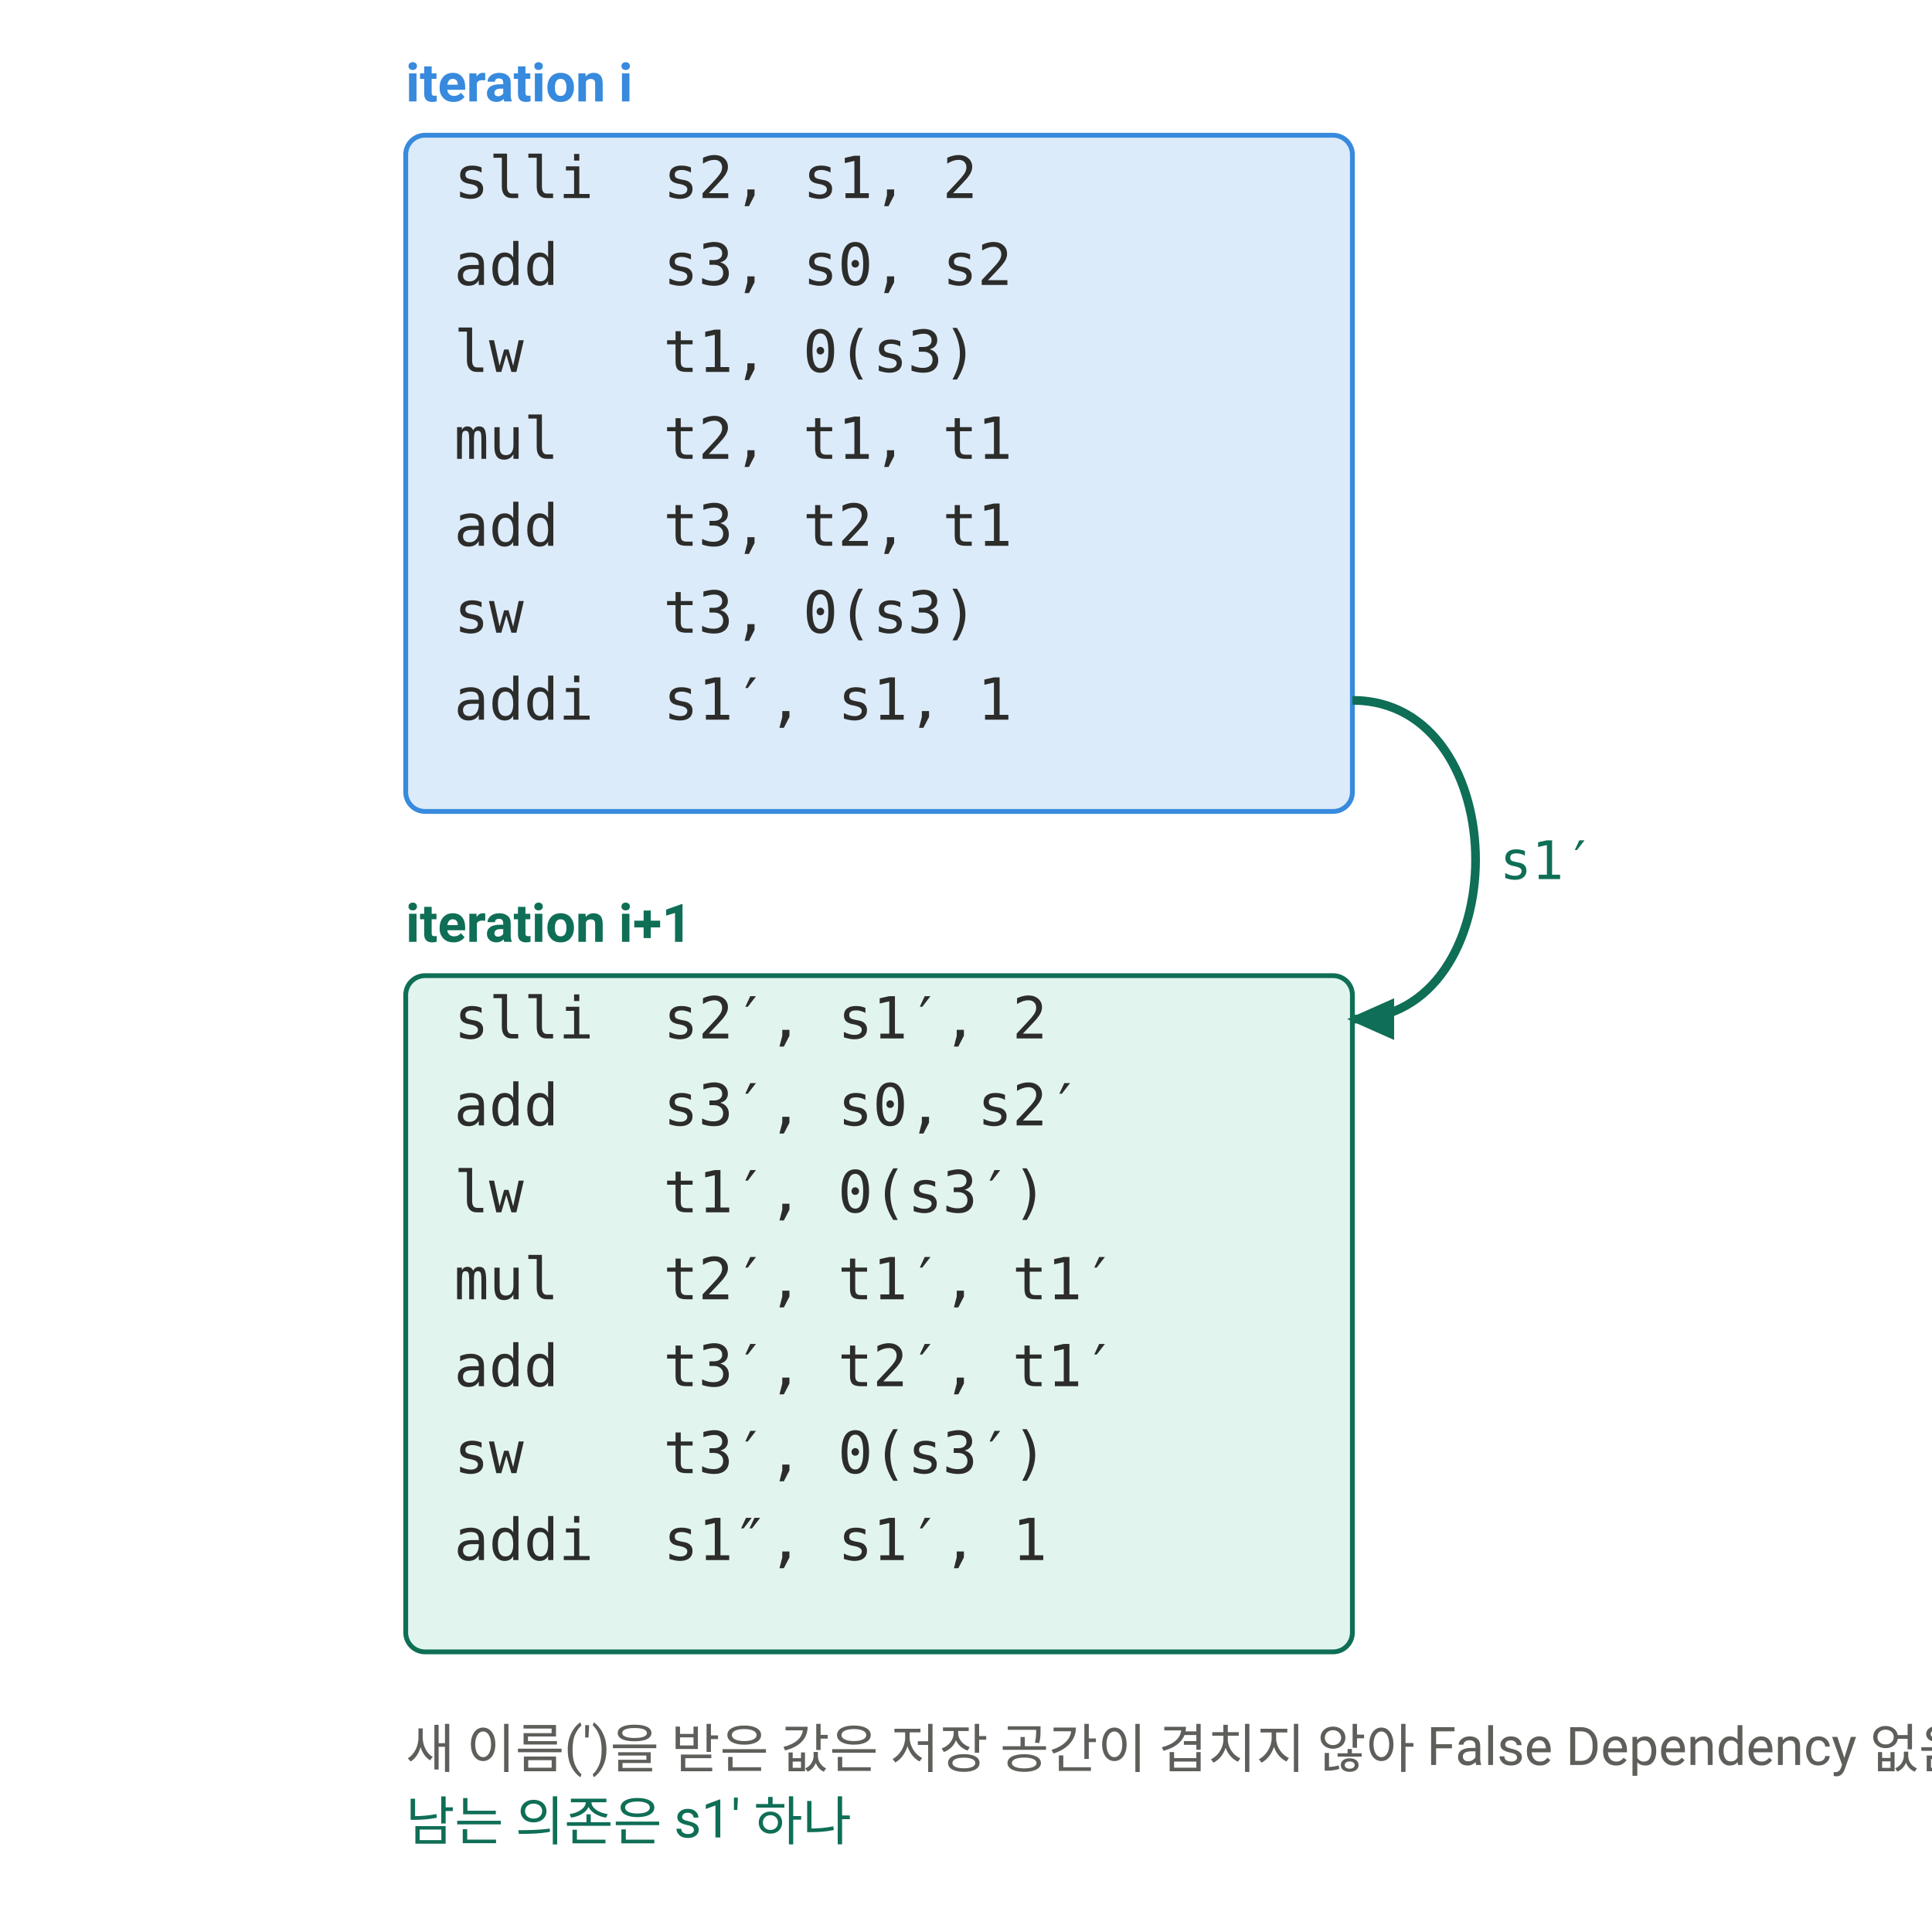
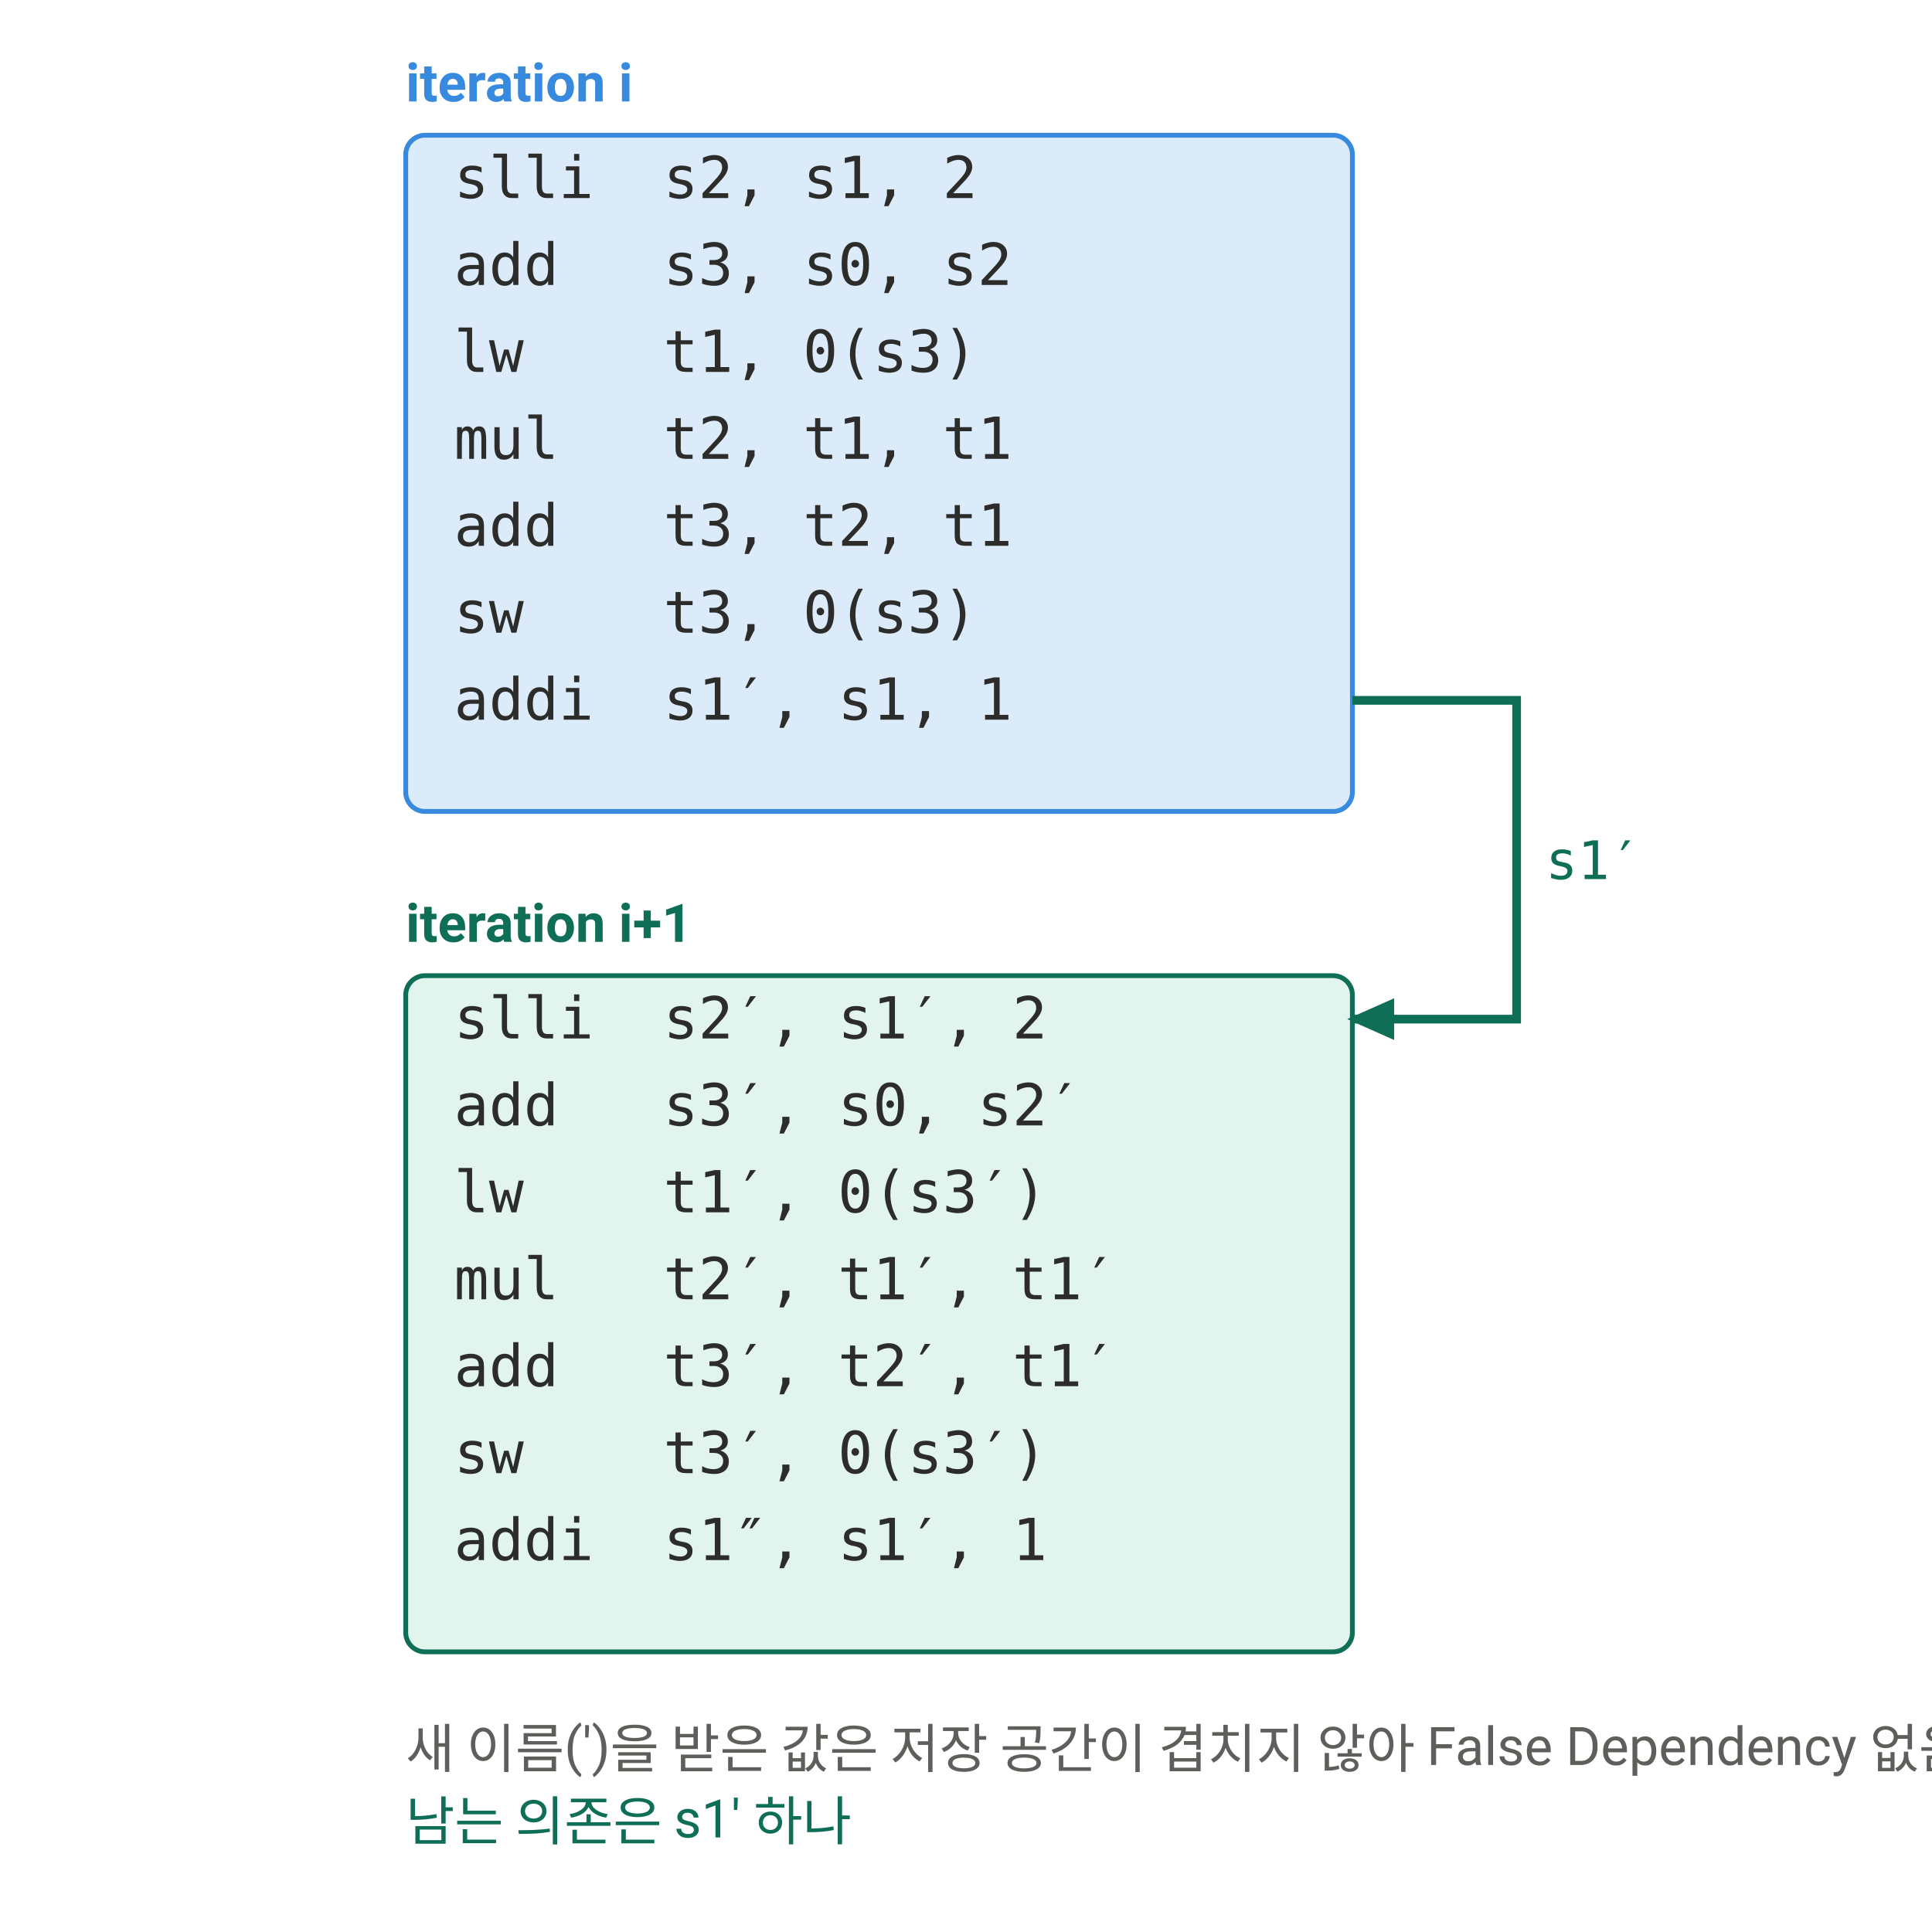
<svg xmlns="http://www.w3.org/2000/svg" viewBox="0 0 400 400" font-family="-apple-system, 'Segoe UI', Roboto, 'Apple SD Gothic Neo', 'Malgun Gothic', sans-serif" font-size="12">
  <defs>
    <marker id="m-red" viewBox="0 0 10 10" refX="8" refY="5" markerWidth="6" markerHeight="6" orient="auto">
      <path d="M0,1 L9,5 L0,9 Z" fill="#C0392B" />
    </marker>
    <marker id="m-ok" viewBox="0 0 10 10" refX="8" refY="5" markerWidth="6" markerHeight="6" orient="auto">
      <path d="M0,1 L9,5 L0,9 Z" fill="#0F6E56" />
    </marker>
  </defs>
  <text x="84" y="21" font-size="11" font-weight="600" fill="#378ADD">iteration i</text>
  <rect x="84" y="28" width="196" height="140" rx="4" fill="#DCEBFA" stroke="#378ADD" stroke-width="1" />
  <text x="94" y="41" font-family="ui-monospace, Menlo, Consolas, monospace" font-size="12" fill="#2C2C2A" xml:space="preserve">slli  s2, s1, 2</text>
  <text x="94" y="59" font-family="ui-monospace, Menlo, Consolas, monospace" font-size="12" fill="#2C2C2A" xml:space="preserve">add   s3, s0, s2</text>
  <text x="94" y="77" font-family="ui-monospace, Menlo, Consolas, monospace" font-size="12" fill="#2C2C2A" xml:space="preserve">lw    t1, 0(s3)</text>
  <text x="94" y="95" font-family="ui-monospace, Menlo, Consolas, monospace" font-size="12" fill="#2C2C2A" xml:space="preserve">mul   t2, t1, t1</text>
  <text x="94" y="113" font-family="ui-monospace, Menlo, Consolas, monospace" font-size="12" fill="#2C2C2A" xml:space="preserve">add   t3, t2, t1</text>
  <text x="94" y="131" font-family="ui-monospace, Menlo, Consolas, monospace" font-size="12" fill="#2C2C2A" xml:space="preserve">sw    t3, 0(s3)</text>
  <text x="94" y="149" font-family="ui-monospace, Menlo, Consolas, monospace" font-size="12" fill="#2C2C2A" xml:space="preserve">addi  s1′, s1, 1</text>
  <text x="84" y="195" font-size="11" font-weight="600" fill="#0F6E56">iteration i+1</text>
  <rect x="84" y="202" width="196" height="140" rx="4" fill="#E1F5EE" stroke="#0F6E56" stroke-width="1" />
  <text x="94" y="215" font-family="ui-monospace, Menlo, Consolas, monospace" font-size="12" fill="#2C2C2A" xml:space="preserve">slli  s2′, s1′, 2</text>
  <text x="94" y="233" font-family="ui-monospace, Menlo, Consolas, monospace" font-size="12" fill="#2C2C2A" xml:space="preserve">add   s3′, s0, s2′</text>
  <text x="94" y="251" font-family="ui-monospace, Menlo, Consolas, monospace" font-size="12" fill="#2C2C2A" xml:space="preserve">lw    t1′, 0(s3′)</text>
  <text x="94" y="269" font-family="ui-monospace, Menlo, Consolas, monospace" font-size="12" fill="#2C2C2A" xml:space="preserve">mul   t2′, t1′, t1′</text>
  <text x="94" y="287" font-family="ui-monospace, Menlo, Consolas, monospace" font-size="12" fill="#2C2C2A" xml:space="preserve">add   t3′, t2′, t1′</text>
  <text x="94" y="305" font-family="ui-monospace, Menlo, Consolas, monospace" font-size="12" fill="#2C2C2A" xml:space="preserve">sw    t3′, 0(s3′)</text>
  <text x="94" y="323" font-family="ui-monospace, Menlo, Consolas, monospace" font-size="12" fill="#2C2C2A" xml:space="preserve">addi  s1″, s1′, 1</text>
-   <path d="M 280 145 C 314 145, 314 211, 280 211" fill="none" stroke="#0F6E56" stroke-width="1.8" marker-end="url(#m-ok)" />
-   <text x="310.5" y="182.0" font-size="11" font-family="ui-monospace, Menlo, Consolas, monospace" fill="#0F6E56">s1′</text>
+   <path d="M 280 145 H 314 V 211 H 280" fill="none" stroke="#0F6E56" stroke-width="1.8" marker-end="url(#m-ok)" />
+   <text x="320" y="182" font-size="11" font-family="ui-monospace, Menlo, Consolas, monospace" fill="#0F6E56">s1′</text>
  <text x="84" y="366" font-size="11" fill="#5F5E5A">새 이름(′)을 받은 값은 저장 공간이 겹치지 않아 False Dependency 없음</text>
  <text x="84" y="381" font-size="11" fill="#0F6E56">남는 의존은 s1′ 하나</text>
</svg>
